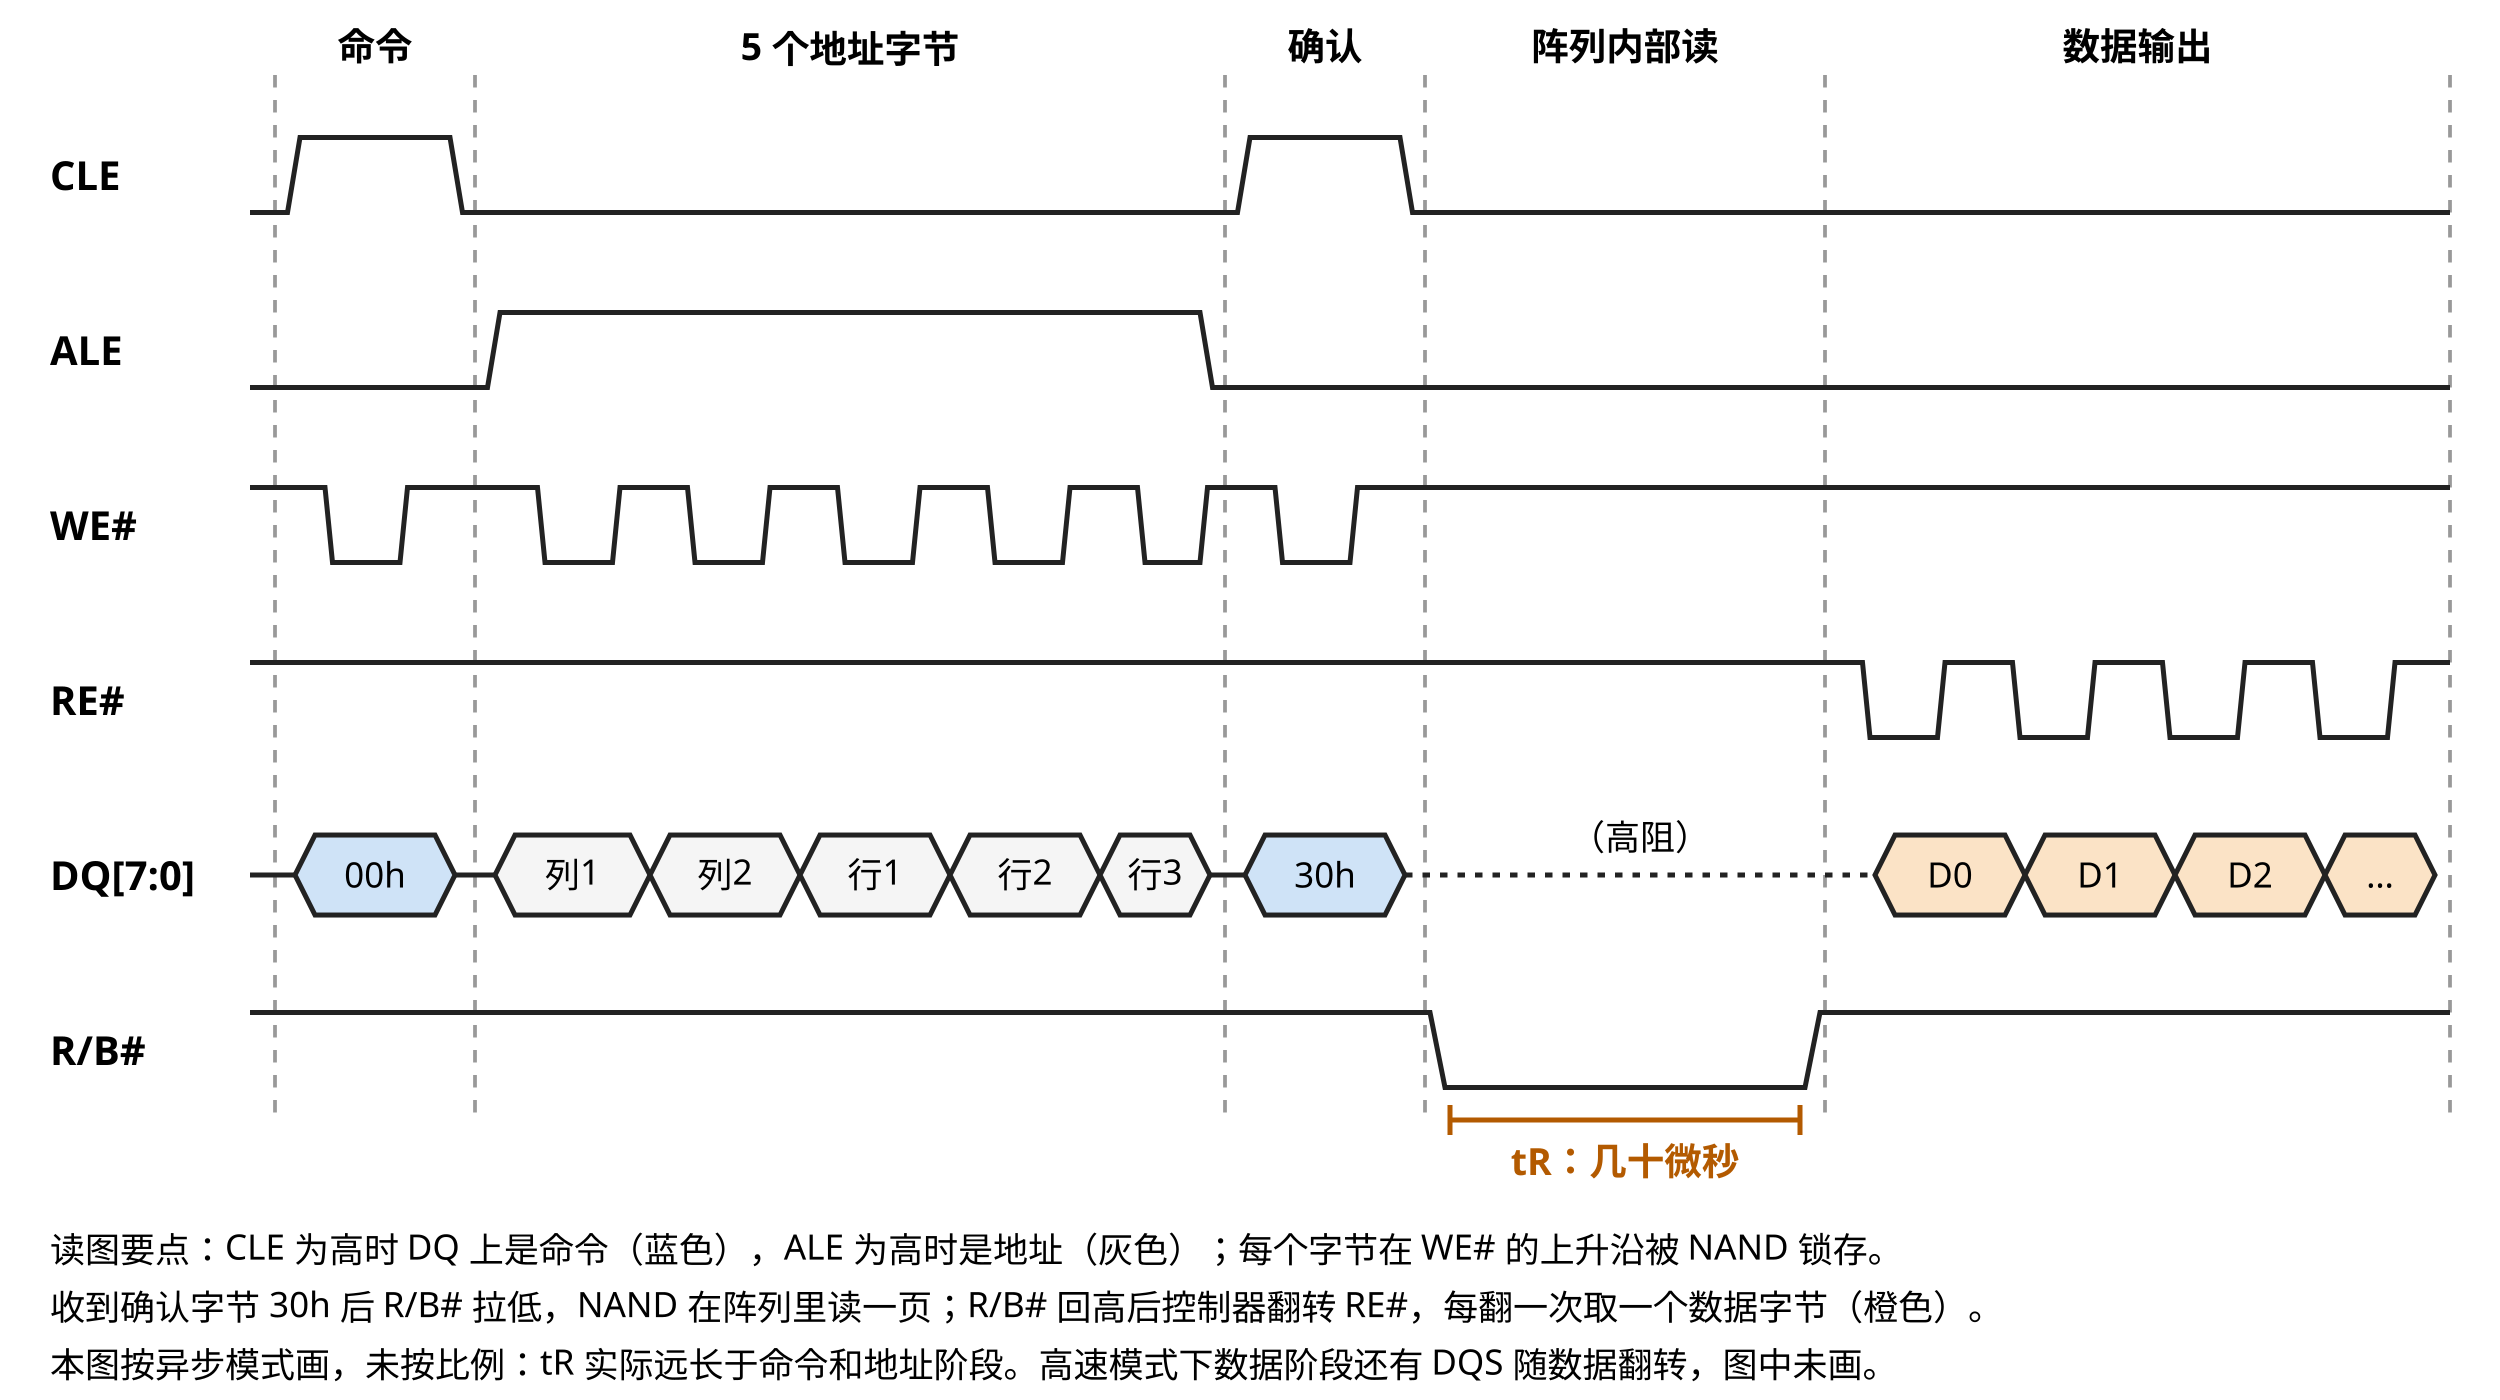
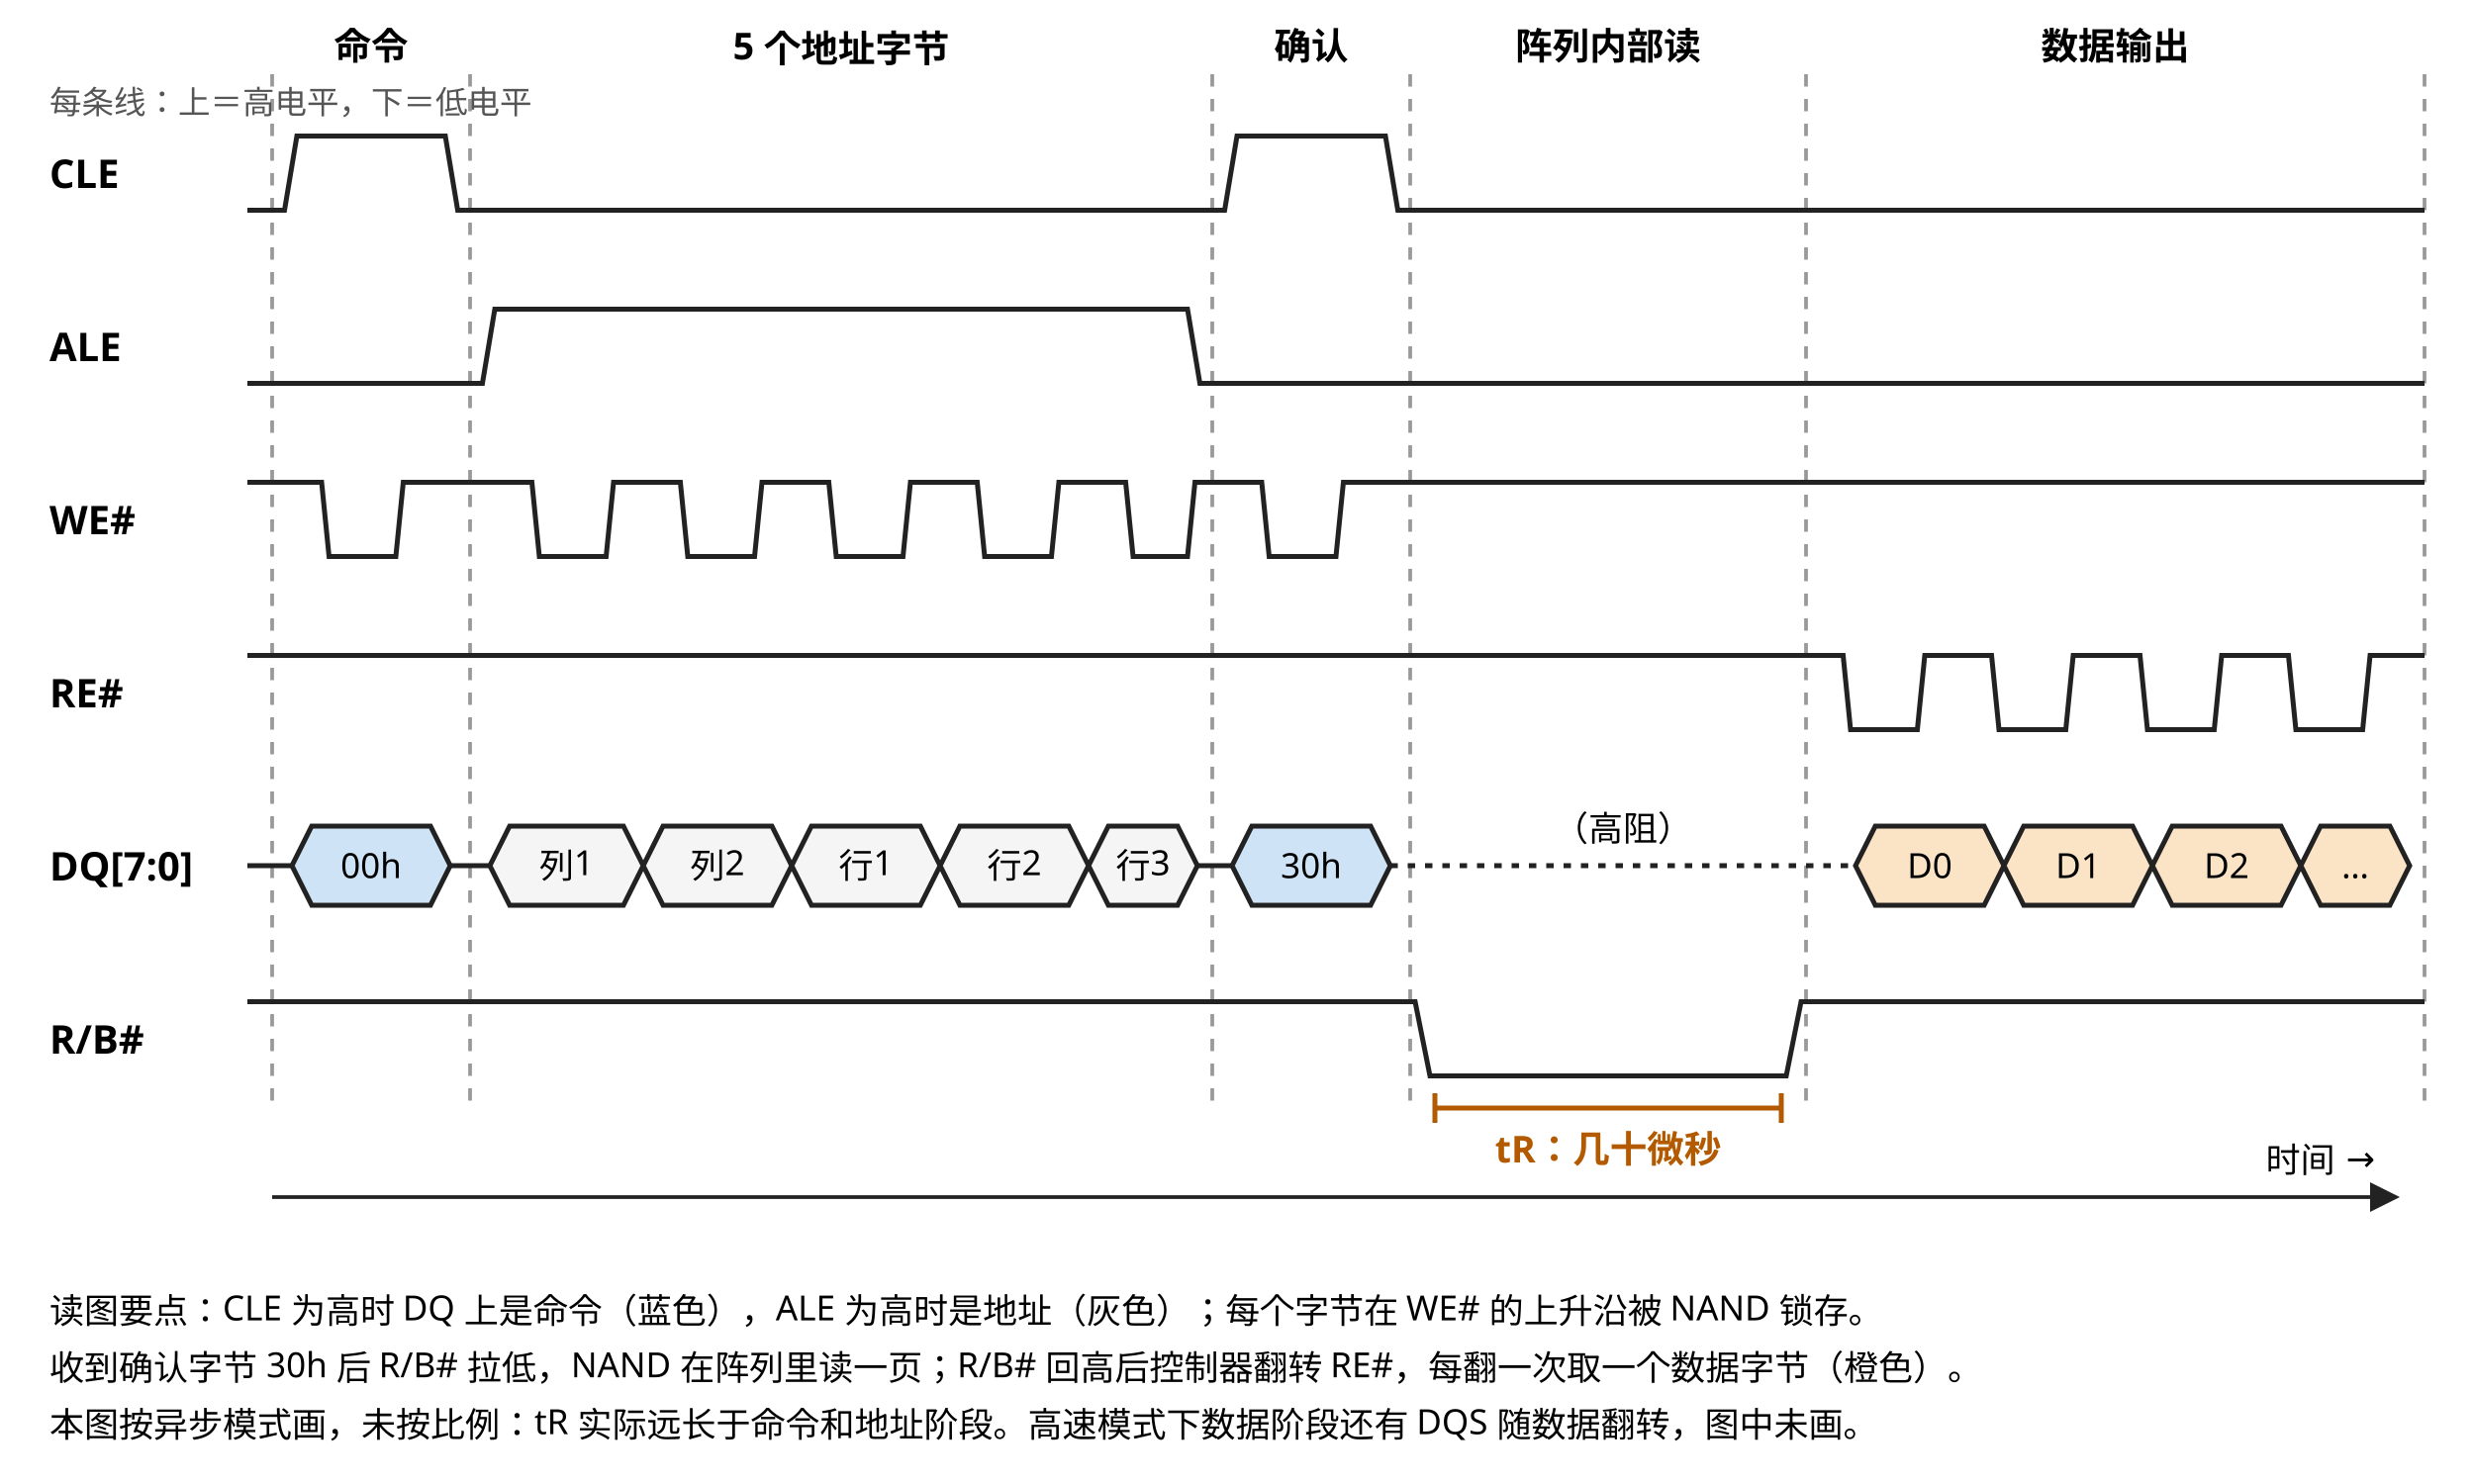
- <svg xmlns="http://www.w3.org/2000/svg" viewBox="0 0 1000 560" width="1000" height="560" font-family="sans-serif" font-size="15">
-   <rect x="0" y="0" width="1000" height="560" fill="#ffffff" />
+ <svg xmlns="http://www.w3.org/2000/svg" viewBox="0 0 1000 600" width="1000" height="600" font-family="sans-serif" font-size="15">
+   <rect x="0" y="0" width="1000" height="600" fill="#ffffff" />
  <g font-size="16" font-weight="bold">
    <text x="20" y="76">CLE</text>
    <text x="20" y="146">ALE</text>
    <text x="20" y="216">WE#</text>
    <text x="20" y="286">RE#</text>
    <text x="20" y="356">DQ[7:0]</text>
    <text x="20" y="426">R/B#</text>
  </g>
  <g stroke="#999" stroke-width="1.5" stroke-dasharray="5 5">
    <line x1="110" y1="30" x2="110" y2="450" />
    <line x1="190" y1="30" x2="190" y2="450" />
    <line x1="490" y1="30" x2="490" y2="450" />
    <line x1="570" y1="30" x2="570" y2="450" />
    <line x1="730" y1="30" x2="730" y2="450" />
    <line x1="980" y1="30" x2="980" y2="450" />
  </g>
  <polyline fill="none" stroke="#222" stroke-width="2" points="100,85 115,85 120,55 180,55 185,85 495,85 500,55 560,55 565,85 980,85" />
  <polyline fill="none" stroke="#222" stroke-width="2" points="100,155 195,155 200,125 480,125 485,155 980,155" />
  <polyline fill="none" stroke="#222" stroke-width="2" points="100,195 130,195 133,225 160,225 163,195 215,195 218,225 245,225 248,195 275,195 278,225 305,225 308,195 335,195 338,225 365,225 368,195 395,195 398,225 425,225 428,195 455,195 458,225 480,225 483,195 510,195 513,225 540,225 543,195 980,195" />
  <polyline fill="none" stroke="#222" stroke-width="2" points="100,265 745,265 748,295 775,295 778,265 805,265 808,295 835,295 838,265 865,265 868,295 895,295 898,265 925,265 928,295 955,295 958,265 980,265" />
  <g fill="#f5f5f5" stroke="#222" stroke-width="2">
    <polygon points="118,350 126,334 174,334 182,350 174,366 126,366" fill="#cfe3f7" />
    <polygon points="198,350 206,334 252,334 260,350 252,366 206,366" />
    <polygon points="260,350 268,334 312,334 320,350 312,366 268,366" />
    <polygon points="320,350 328,334 372,334 380,350 372,366 328,366" />
    <polygon points="380,350 388,334 432,334 440,350 432,366 388,366" />
    <polygon points="440,350 448,334 476,334 484,350 476,366 448,366" />
    <polygon points="498,350 506,334 554,334 562,350 554,366 506,366" fill="#cfe3f7" />
    <polygon points="750,350 758,334 802,334 810,350 802,366 758,366" fill="#fbe3c6" />
    <polygon points="810,350 818,334 862,334 870,350 862,366 818,366" fill="#fbe3c6" />
    <polygon points="870,350 878,334 922,334 930,350 922,366 878,366" fill="#fbe3c6" />
    <polygon points="930,350 938,334 966,334 974,350 966,366 938,366" fill="#fbe3c6" />
  </g>
  <line x1="100" y1="350" x2="118" y2="350" stroke="#222" stroke-width="2" />
  <line x1="182" y1="350" x2="198" y2="350" stroke="#222" stroke-width="2" />
  <line x1="484" y1="350" x2="498" y2="350" stroke="#222" stroke-width="2" />
  <line x1="562" y1="350" x2="750" y2="350" stroke="#222" stroke-width="2" stroke-dasharray="3 4" />
  <g text-anchor="middle" font-size="14">
    <text x="150" y="355">00h</text>
    <text x="229" y="355">列1</text>
    <text x="290" y="355">列2</text>
    <text x="350" y="355">行1</text>
    <text x="410" y="355">行2</text>
    <text x="462" y="355">行3</text>
    <text x="530" y="355">30h</text>
    <text x="780" y="355">D0</text>
    <text x="840" y="355">D1</text>
    <text x="900" y="355">D2</text>
    <text x="952" y="355">…</text>
  </g>
  <text x="656" y="340" text-anchor="middle" font-size="14">（高阻）</text>
  <polyline fill="none" stroke="#222" stroke-width="2" points="100,405 572,405 578,435 722,435 728,405 980,405" />
  <line x1="580" y1="448" x2="720" y2="448" stroke="#b35a00" stroke-width="2" />
  <line x1="580" y1="442" x2="580" y2="454" stroke="#b35a00" stroke-width="2" />
  <line x1="720" y1="442" x2="720" y2="454" stroke="#b35a00" stroke-width="2" />
  <text x="650" y="470" text-anchor="middle" fill="#b35a00" font-weight="bold">tR：几十微秒</text>
  <g text-anchor="middle" font-size="15" font-weight="bold">
    <text x="150" y="24">命令</text>
    <text x="340" y="24">5 个地址字节</text>
    <text x="530" y="24">确认</text>
    <text x="650" y="24">阵列内部读</text>
    <text x="855" y="24">数据输出</text>
  </g>
+   <line x1="110" y1="484" x2="960" y2="484" stroke="#222" stroke-width="1.5" />
+   <polygon points="970,484 958,478 958,490" fill="#222" />
+   <text x="960" y="474" font-size="14" text-anchor="end">时间 →</text>
+   <text x="20" y="46" font-size="13" fill="#555">每条线：上＝高电平，下＝低电平</text>
  <g font-size="14">
-     <text x="20" y="505">读图要点：CLE 为高时 DQ 上是命令（蓝色），ALE 为高时是地址（灰色）；每个字节在 WE# 的上升沿被 NAND 锁存。</text>
-     <text x="20" y="528">收到确认字节 30h 后 R/B# 拉低，NAND 在阵列里读一页；R/B# 回高后控制器翻转 RE#，每翻一次取一个数据字节（橙色）。</text>
-     <text x="20" y="551">本图按异步模式画，未按比例：tR 实际远长于命令和地址阶段。高速模式下数据阶段还有 DQS 随数据翻转，图中未画。</text>
+     <text x="20" y="535">读图要点：CLE 为高时 DQ 上是命令（蓝色），ALE 为高时是地址（灰色）；每个字节在 WE# 的上升沿被 NAND 锁存。</text>
+     <text x="20" y="558">收到确认字节 30h 后 R/B# 拉低，NAND 在阵列里读一页；R/B# 回高后控制器翻转 RE#，每翻一次取一个数据字节（橙色）。</text>
+     <text x="20" y="581">本图按异步模式画，未按比例：tR 实际远长于命令和地址阶段。高速模式下数据阶段还有 DQS 随数据翻转，图中未画。</text>
  </g>
</svg>
